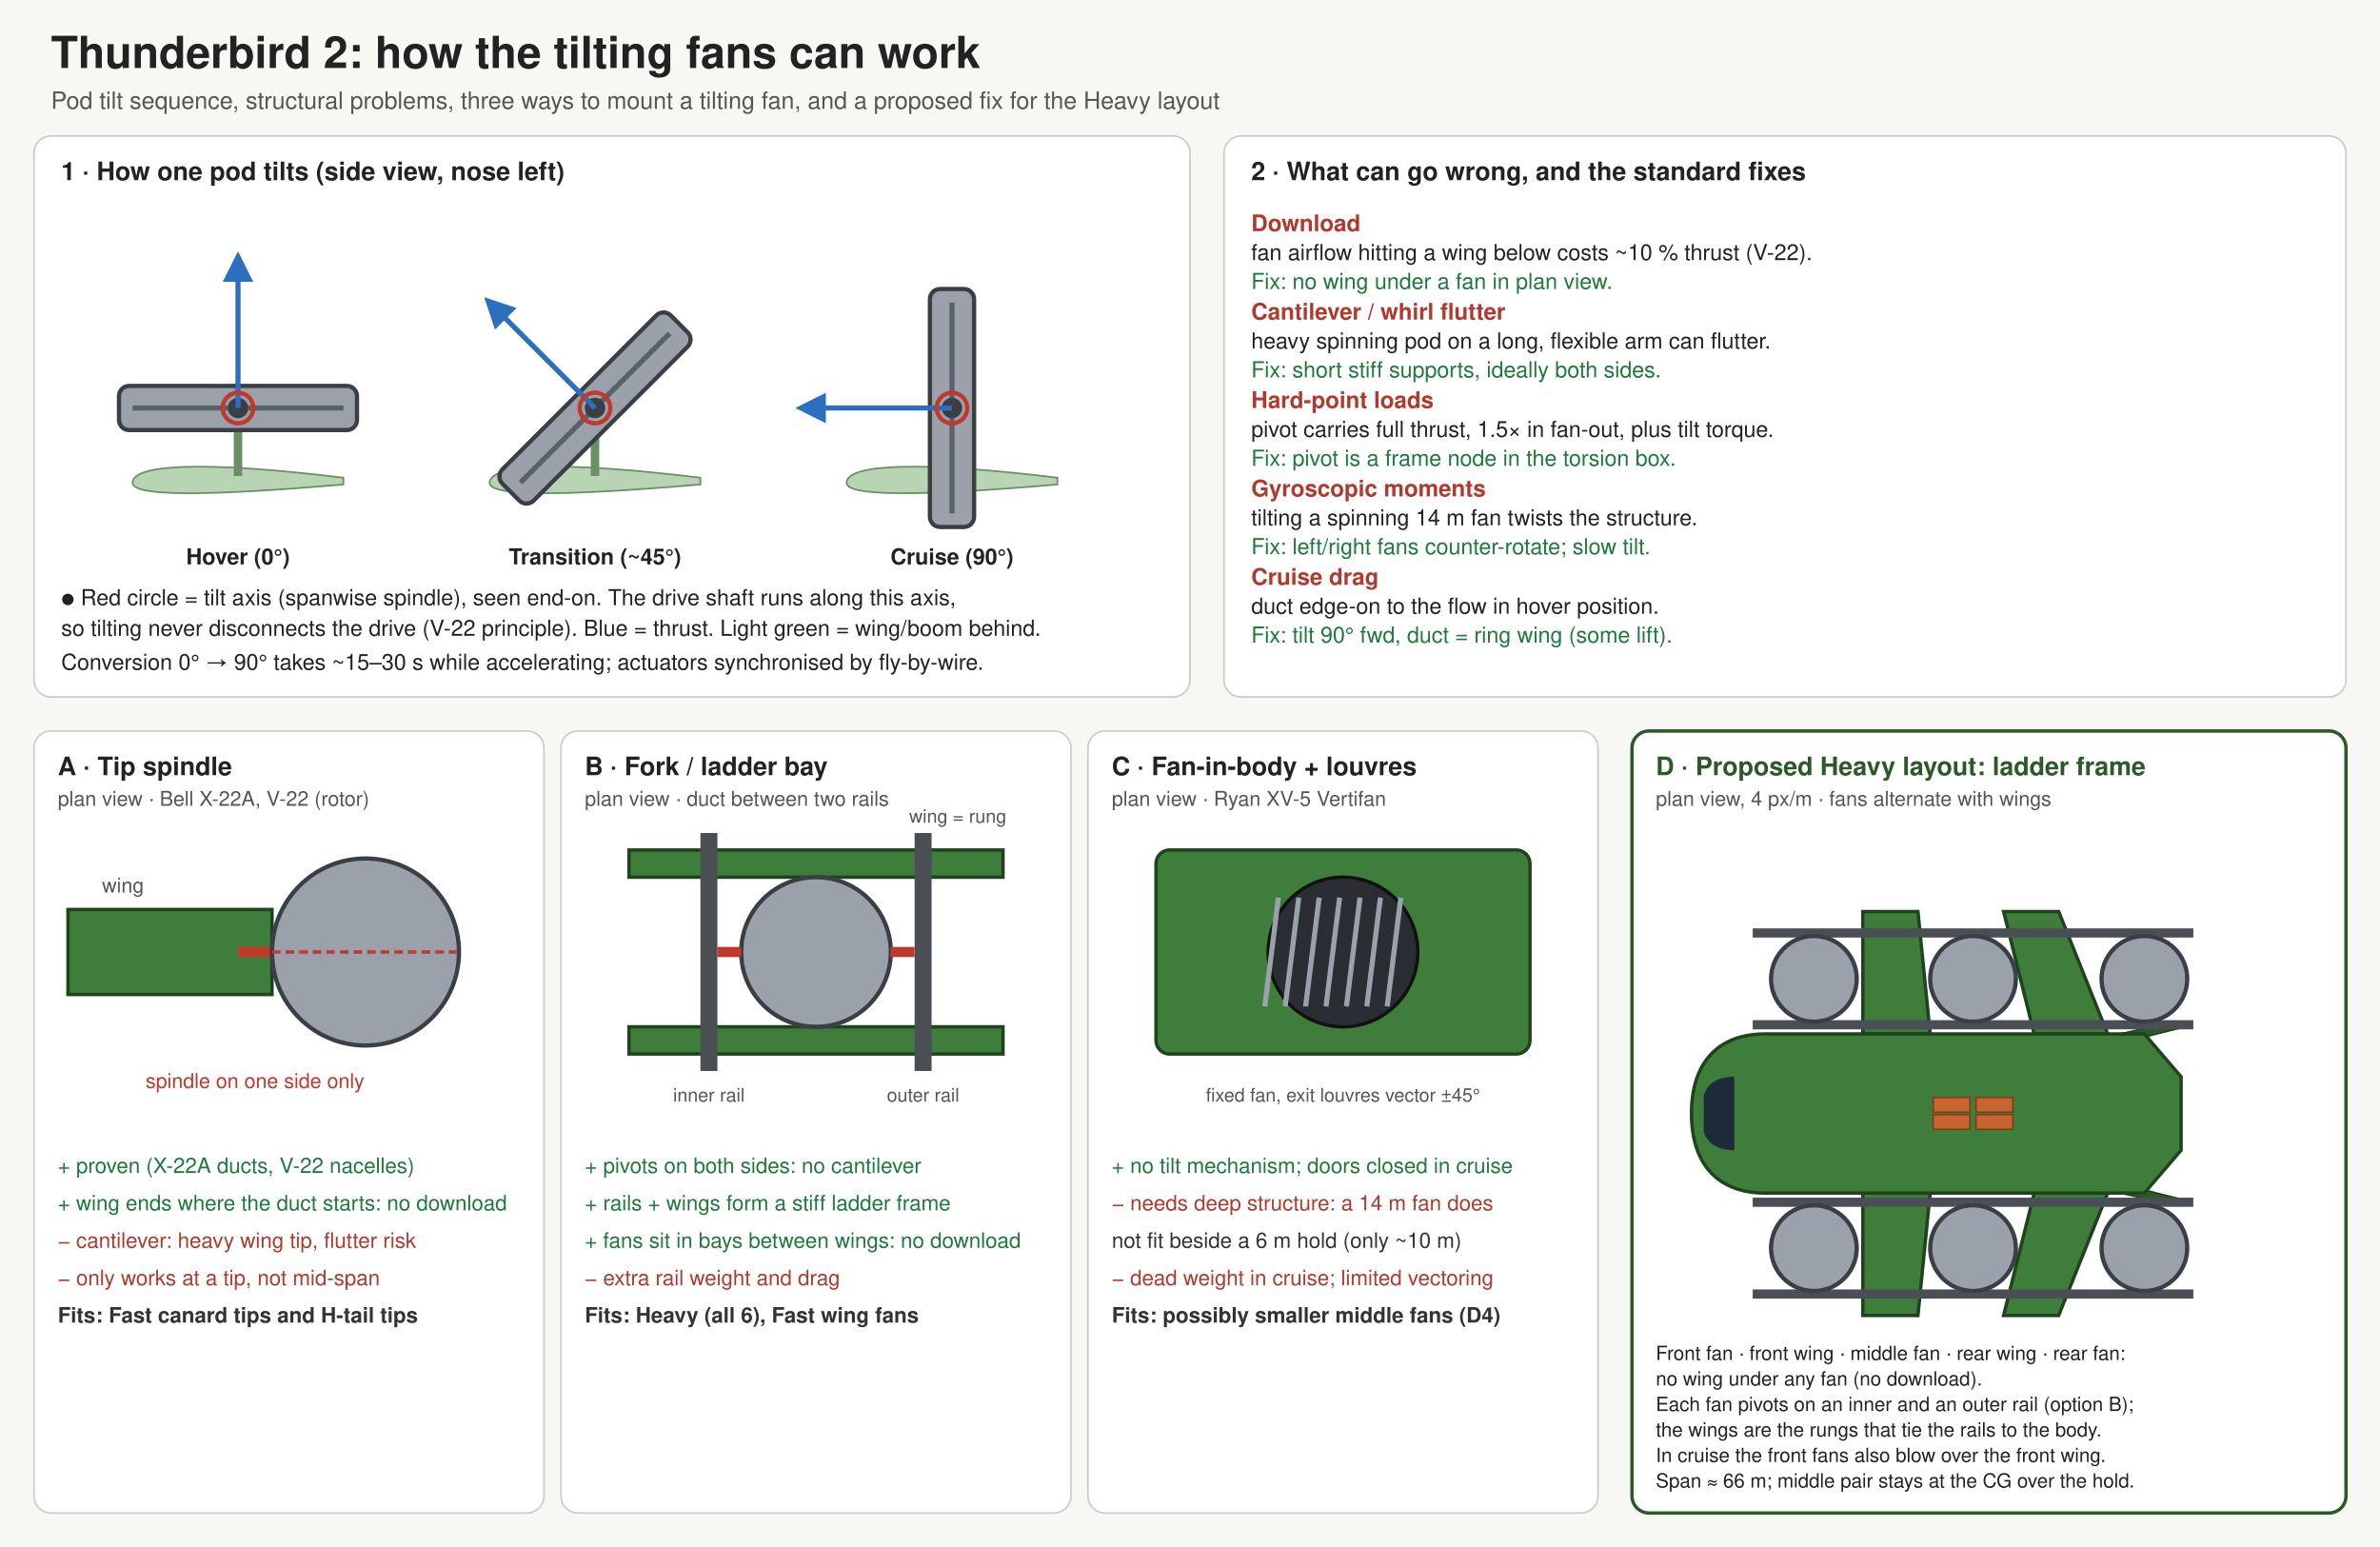
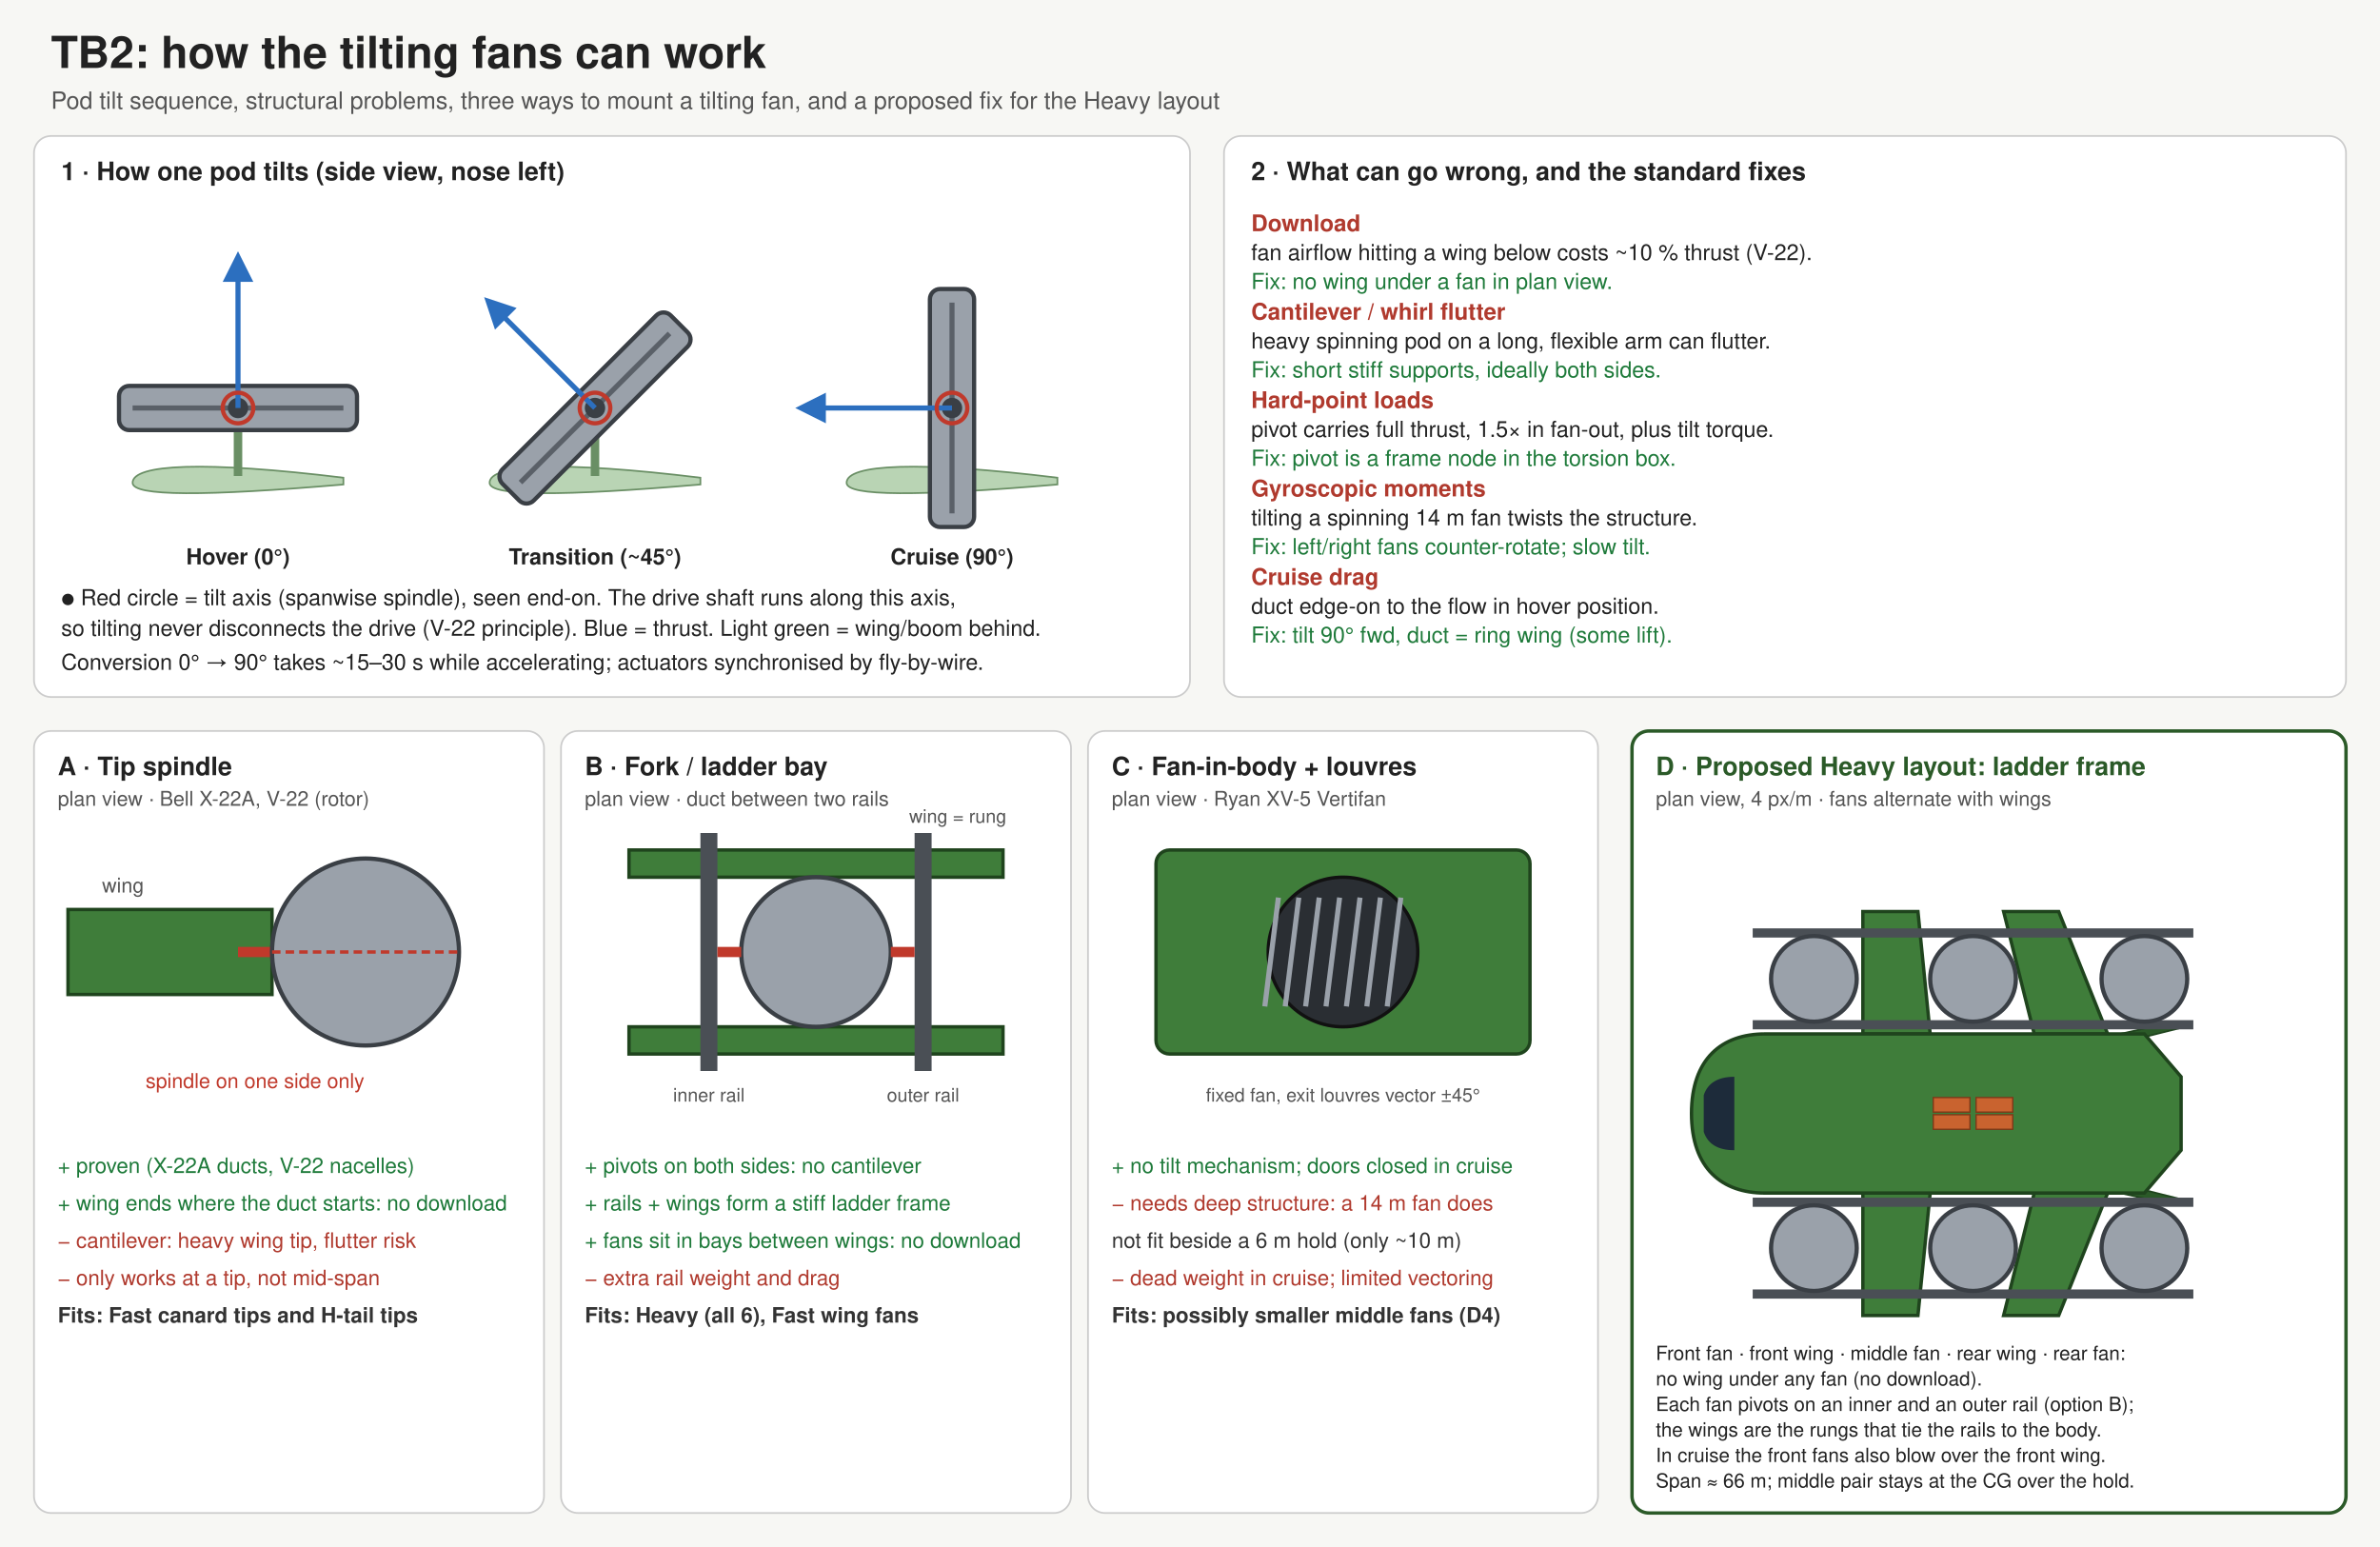
<svg xmlns="http://www.w3.org/2000/svg" viewBox="0 0 1400 910" width="1400" height="910" font-family="Helvetica, Arial, sans-serif">
  <defs>
    <marker id="arr" viewBox="0 0 10 10" refX="6" refY="5" markerWidth="6" markerHeight="6" orient="auto">
      <path d="M0,0 L10,5 L0,10 z" fill="#2c6fbf" />
    </marker>
  </defs>
  <rect width="1400" height="910" fill="#f7f7f4" />
-   <text x="30" y="40" font-size="26" fill="#222" font-weight="bold" text-anchor="start">Thunderbird 2: how the tilting fans can work</text>
+   <text x="30" y="40" font-size="26" fill="#222" font-weight="bold" text-anchor="start">TB2: how the tilting fans can work</text>
  <text x="30" y="64" font-size="14" fill="#555" font-weight="normal" text-anchor="start">Pod tilt sequence, structural problems, three ways to mount a tilting fan, and a proposed fix for the Heavy layout</text>
  <rect x="20" y="80" width="680" height="330" rx="10" fill="#fff" stroke="#ccc" />
  <text x="36" y="106" font-size="15" fill="#222" font-weight="bold" text-anchor="start">1 · How one pod tilts (side view, nose left)</text>
  <path d="M78,284 C78,273 120,271 202,281 L202,285 C120,292 78,292 78,284 Z" fill="#b9d4b4" stroke="#6a8f65" />
  <line x1="140" y1="240" x2="140" y2="280" stroke="#6a8f65" stroke-width="5" />
  <g transform="rotate(0 140 240)">
    <rect x="70" y="227" width="140" height="26" rx="6" fill="#9aa1aa" stroke="#3a3f45" stroke-width="2.5" />
    <line x1="78" y1="240" x2="202" y2="240" stroke="#5a6068" stroke-width="3" />
    <circle cx="140" cy="240" r="6" fill="#3a3f45" />
  </g>
  <line x1="140" y1="240" x2="140.0" y2="155.0" stroke="#2c6fbf" stroke-width="3" marker-end="url(#arr)" />
  <circle cx="140" cy="240" r="9" fill="none" stroke="#c0392b" stroke-width="2.5" />
  <text x="140" y="332" font-size="13" fill="#222" font-weight="bold" text-anchor="middle">Hover (0°)</text>
  <path d="M288,284 C288,273 330,271 412,281 L412,285 C330,292 288,292 288,284 Z" fill="#b9d4b4" stroke="#6a8f65" />
  <line x1="350" y1="240" x2="350" y2="280" stroke="#6a8f65" stroke-width="5" />
  <g transform="rotate(-45 350 240)">
    <rect x="280" y="227" width="140" height="26" rx="6" fill="#9aa1aa" stroke="#3a3f45" stroke-width="2.5" />
    <line x1="288" y1="240" x2="412" y2="240" stroke="#5a6068" stroke-width="3" />
    <circle cx="350" cy="240" r="6" fill="#3a3f45" />
  </g>
  <line x1="350" y1="240" x2="289.896" y2="179.896" stroke="#2c6fbf" stroke-width="3" marker-end="url(#arr)" />
  <circle cx="350" cy="240" r="9" fill="none" stroke="#c0392b" stroke-width="2.5" />
  <text x="350" y="332" font-size="13" fill="#222" font-weight="bold" text-anchor="middle">Transition (~45°)</text>
  <path d="M498,284 C498,273 540,271 622,281 L622,285 C540,292 498,292 498,284 Z" fill="#b9d4b4" stroke="#6a8f65" />
  <line x1="560" y1="240" x2="560" y2="280" stroke="#6a8f65" stroke-width="5" />
  <g transform="rotate(-90 560 240)">
    <rect x="490" y="227" width="140" height="26" rx="6" fill="#9aa1aa" stroke="#3a3f45" stroke-width="2.5" />
    <line x1="498" y1="240" x2="622" y2="240" stroke="#5a6068" stroke-width="3" />
    <circle cx="560" cy="240" r="6" fill="#3a3f45" />
  </g>
  <line x1="560" y1="240" x2="475.0" y2="240.0" stroke="#2c6fbf" stroke-width="3" marker-end="url(#arr)" />
  <circle cx="560" cy="240" r="9" fill="none" stroke="#c0392b" stroke-width="2.5" />
  <text x="560" y="332" font-size="13" fill="#222" font-weight="bold" text-anchor="middle">Cruise (90°)</text>
  <text x="36" y="356" font-size="13" fill="#222" font-weight="normal" text-anchor="start">● Red circle = tilt axis (spanwise spindle), seen end-on. The drive shaft runs along this axis,</text>
  <text x="36" y="374" font-size="13" fill="#222" font-weight="normal" text-anchor="start">   so tilting never disconnects the drive (V-22 principle). Blue = thrust. Light green = wing/boom behind.</text>
  <text x="36" y="394" font-size="13" fill="#222" font-weight="normal" text-anchor="start">   Conversion 0° → 90° takes ~15–30 s while accelerating; actuators synchronised by fly-by-wire.</text>
  <rect x="720" y="80" width="660" height="330" rx="10" fill="#fff" stroke="#ccc" />
  <text x="736" y="106" font-size="15" fill="#222" font-weight="bold" text-anchor="start">2 · What can go wrong, and the standard fixes</text>
  <text x="736" y="136" font-size="13.5" fill="#b03a2e" font-weight="bold" text-anchor="start">Download</text>
  <text x="736" y="153" font-size="13" fill="#222" font-weight="normal" text-anchor="start">fan airflow hitting a wing below costs ~10 % thrust (V-22).</text>
  <text x="736" y="170" font-size="13" fill="#1e7a3a" font-weight="normal" text-anchor="start">Fix: no wing under a fan in plan view.</text>
  <text x="736" y="188" font-size="13.5" fill="#b03a2e" font-weight="bold" text-anchor="start">Cantilever / whirl flutter</text>
  <text x="736" y="205" font-size="13" fill="#222" font-weight="normal" text-anchor="start">heavy spinning pod on a long, flexible arm can flutter.</text>
  <text x="736" y="222" font-size="13" fill="#1e7a3a" font-weight="normal" text-anchor="start">Fix: short stiff supports, ideally both sides.</text>
  <text x="736" y="240" font-size="13.5" fill="#b03a2e" font-weight="bold" text-anchor="start">Hard-point loads</text>
  <text x="736" y="257" font-size="13" fill="#222" font-weight="normal" text-anchor="start">pivot carries full thrust, 1.5× in fan-out, plus tilt torque.</text>
  <text x="736" y="274" font-size="13" fill="#1e7a3a" font-weight="normal" text-anchor="start">Fix: pivot is a frame node in the torsion box.</text>
  <text x="736" y="292" font-size="13.5" fill="#b03a2e" font-weight="bold" text-anchor="start">Gyroscopic moments</text>
  <text x="736" y="309" font-size="13" fill="#222" font-weight="normal" text-anchor="start">tilting a spinning 14 m fan twists the structure.</text>
  <text x="736" y="326" font-size="13" fill="#1e7a3a" font-weight="normal" text-anchor="start">Fix: left/right fans counter-rotate; slow tilt.</text>
  <text x="736" y="344" font-size="13.5" fill="#b03a2e" font-weight="bold" text-anchor="start">Cruise drag</text>
  <text x="736" y="361" font-size="13" fill="#222" font-weight="normal" text-anchor="start">duct edge-on to the flow in hover position.</text>
  <text x="736" y="378" font-size="13" fill="#1e7a3a" font-weight="normal" text-anchor="start">Fix: tilt 90° fwd, duct = ring wing (some lift).</text>
  <rect x="20" y="430" width="300" height="460" rx="10" fill="#fff" stroke="#ccc" />
  <text x="34" y="456" font-size="15" fill="#222" font-weight="bold" text-anchor="start">A · Tip spindle</text>
  <text x="34" y="474" font-size="12" fill="#555" font-weight="normal" text-anchor="start">plan view · Bell X-22A, V-22 (rotor)</text>
  <rect x="330" y="430" width="300" height="460" rx="10" fill="#fff" stroke="#ccc" />
  <text x="344" y="456" font-size="15" fill="#222" font-weight="bold" text-anchor="start">B · Fork / ladder bay</text>
  <text x="344" y="474" font-size="12" fill="#555" font-weight="normal" text-anchor="start">plan view · duct between two rails</text>
  <rect x="640" y="430" width="300" height="460" rx="10" fill="#fff" stroke="#ccc" />
  <text x="654" y="456" font-size="15" fill="#222" font-weight="bold" text-anchor="start">C · Fan-in-body + louvres</text>
  <text x="654" y="474" font-size="12" fill="#555" font-weight="normal" text-anchor="start">plan view · Ryan XV-5 Vertifan</text>
  <rect x="40" y="535" width="120" height="50" fill="#3f7d3a" stroke="#1f441d" stroke-width="2" />
  <text x="60" y="525" font-size="12" fill="#555" font-weight="normal" text-anchor="start">wing</text>
  <line x1="140" y1="560" x2="160" y2="560" stroke="#c0392b" stroke-width="6" />
  <circle cx="215" cy="560" r="55" fill="#9aa1aa" stroke="#3a3f45" stroke-width="2.5" />
  <line x1="160" y1="560" x2="270" y2="560" stroke="#c0392b" stroke-width="2" stroke-dasharray="5 3" />
  <text x="150" y="640" font-size="12" fill="#c0392b" font-weight="normal" text-anchor="middle">spindle on one side only</text>
  <rect x="370" y="500" width="220" height="16" fill="#3f7d3a" stroke="#1f441d" stroke-width="2" />
  <rect x="370" y="604" width="220" height="16" fill="#3f7d3a" stroke="#1f441d" stroke-width="2" />
  <text x="592" y="484" font-size="11" fill="#555" font-weight="normal" text-anchor="end">wing = rung</text>
  <rect x="412" y="490" width="10" height="140" fill="#4a4f55" />
  <rect x="538" y="490" width="10" height="140" fill="#4a4f55" />
  <circle cx="480" cy="560" r="44" fill="#9aa1aa" stroke="#3a3f45" stroke-width="2.5" />
  <line x1="422" y1="560" x2="436" y2="560" stroke="#c0392b" stroke-width="6" />
  <line x1="524" y1="560" x2="538" y2="560" stroke="#c0392b" stroke-width="6" />
  <text x="417" y="648" font-size="11" fill="#555" font-weight="normal" text-anchor="middle">inner rail</text>
  <text x="543" y="648" font-size="11" fill="#555" font-weight="normal" text-anchor="middle">outer rail</text>
  <rect x="680" y="500" width="220" height="120" rx="8" fill="#3f7d3a" stroke="#1f441d" stroke-width="2" />
  <circle cx="790" cy="560" r="44" fill="#2a2e33" stroke="#111" stroke-width="2" />
  <line x1="752" y1="528" x2="744" y2="592" stroke="#9aa1aa" stroke-width="3" />
  <line x1="764" y1="528" x2="756" y2="592" stroke="#9aa1aa" stroke-width="3" />
  <line x1="776" y1="528" x2="768" y2="592" stroke="#9aa1aa" stroke-width="3" />
  <line x1="788" y1="528" x2="780" y2="592" stroke="#9aa1aa" stroke-width="3" />
  <line x1="800" y1="528" x2="792" y2="592" stroke="#9aa1aa" stroke-width="3" />
  <line x1="812" y1="528" x2="804" y2="592" stroke="#9aa1aa" stroke-width="3" />
  <line x1="824" y1="528" x2="816" y2="592" stroke="#9aa1aa" stroke-width="3" />
  <text x="790" y="648" font-size="11" fill="#555" font-weight="normal" text-anchor="middle">fixed fan, exit louvres vector ±45°</text>
  <text x="34" y="690" font-size="12.5" fill="#1e7a3a" font-weight="normal" text-anchor="start">+ proven (X-22A ducts, V-22 nacelles)</text>
  <text x="34" y="712" font-size="12.5" fill="#1e7a3a" font-weight="normal" text-anchor="start">+ wing ends where the duct starts: no download</text>
  <text x="34" y="734" font-size="12.5" fill="#b03a2e" font-weight="normal" text-anchor="start">− cantilever: heavy wing tip, flutter risk</text>
  <text x="34" y="756" font-size="12.5" fill="#b03a2e" font-weight="normal" text-anchor="start">− only works at a tip, not mid-span</text>
  <text x="34" y="778" font-size="12.5" fill="#333" font-weight="bold" text-anchor="start">Fits: Fast canard tips and H-tail tips</text>
  <text x="344" y="690" font-size="12.5" fill="#1e7a3a" font-weight="normal" text-anchor="start">+ pivots on both sides: no cantilever</text>
  <text x="344" y="712" font-size="12.5" fill="#1e7a3a" font-weight="normal" text-anchor="start">+ rails + wings form a stiff ladder frame</text>
  <text x="344" y="734" font-size="12.5" fill="#1e7a3a" font-weight="normal" text-anchor="start">+ fans sit in bays between wings: no download</text>
  <text x="344" y="756" font-size="12.5" fill="#b03a2e" font-weight="normal" text-anchor="start">− extra rail weight and drag</text>
  <text x="344" y="778" font-size="12.5" fill="#333" font-weight="bold" text-anchor="start">Fits: Heavy (all 6), Fast wing fans</text>
  <text x="654" y="690" font-size="12.5" fill="#1e7a3a" font-weight="normal" text-anchor="start">+ no tilt mechanism; doors closed in cruise</text>
  <text x="654" y="712" font-size="12.5" fill="#b03a2e" font-weight="normal" text-anchor="start">− needs deep structure: a 14 m fan does</text>
  <text x="654" y="734" font-size="12.5" fill="#333" font-weight="normal" text-anchor="start">   not fit beside a 6 m hold (only ~10 m)</text>
  <text x="654" y="756" font-size="12.5" fill="#b03a2e" font-weight="normal" text-anchor="start">− dead weight in cruise; limited vectoring</text>
  <text x="654" y="778" font-size="12.5" fill="#333" font-weight="bold" text-anchor="start">Fits: possibly smaller middle fans (D4)</text>
  <rect x="960" y="430" width="420" height="460" rx="10" fill="#fff" stroke="#2b5a28" stroke-width="2" />
  <text x="974" y="456" font-size="15" fill="#2b5a28" font-weight="bold" text-anchor="start">D · Proposed Heavy layout: ladder frame</text>
  <text x="974" y="474" font-size="12" fill="#555" font-weight="normal" text-anchor="start">plan view, 4 px/m · fans alternate with wings</text>
  <polygon points="1095.8,608.2 1095.8,536.2 1128.2,536.2 1135.4,608.2" fill="#3f7d3a" stroke="#1f441d" stroke-width="2" />
  <polygon points="1095.8,701.8 1095.8,773.8 1128.2,773.8 1135.4,701.8" fill="#3f7d3a" stroke="#1f441d" stroke-width="2" />
  <polygon points="1196.6,608.2 1178.6,536.2 1211.0,536.2 1239.8,608.2" fill="#3f7d3a" stroke="#1f441d" stroke-width="2" />
  <polygon points="1196.6,701.8 1178.6,773.8 1211.0,773.8 1239.8,701.8" fill="#3f7d3a" stroke="#1f441d" stroke-width="2" />
  <polygon points="1247.0,608.2 1279.4,601.0 1283.0,604.6 1254.2,611.8" fill="#2b5a28" stroke="#1f441d" />
  <polygon points="1247.0,701.8 1279.4,709.0 1283.0,705.4 1254.2,698.2" fill="#2b5a28" stroke="#1f441d" />
  <path d="M995.0,655.0 C995.0,622.6 1013.0,608.2 1038.2,608.2 L1261.4,608.2 L1283.0,633.4 L1283.0,676.6 L1261.4,701.8 L1038.2,701.8 C1013.0,701.8 995.0,687.4 995.0,655.0 Z" fill="#3f7d3a" stroke="#1f441d" stroke-width="2" />
  <rect x="1031.0" y="600.1" width="259.2" height="5.4" fill="#4a4f55" />
  <rect x="1031.0" y="546.1" width="259.2" height="5.4" fill="#4a4f55" />
  <circle cx="1067.0" cy="575.8" r="25.2" fill="#9aa1aa" stroke="#3a3f45" stroke-width="2.5" />
  <line x1="1067.0" y1="599.9" x2="1067.0" y2="599.9" stroke="#c0392b" stroke-width="5" />
  <line x1="1067.0" y1="551.7" x2="1067.0" y2="551.7" stroke="#c0392b" stroke-width="5" />
  <circle cx="1160.6" cy="575.8" r="25.2" fill="#9aa1aa" stroke="#3a3f45" stroke-width="2.5" />
  <line x1="1160.6" y1="599.9" x2="1160.6" y2="599.9" stroke="#c0392b" stroke-width="5" />
  <line x1="1160.6" y1="551.7" x2="1160.6" y2="551.7" stroke="#c0392b" stroke-width="5" />
  <circle cx="1261.4" cy="575.8" r="25.2" fill="#9aa1aa" stroke="#3a3f45" stroke-width="2.5" />
  <line x1="1261.4" y1="599.9" x2="1261.4" y2="599.9" stroke="#c0392b" stroke-width="5" />
  <line x1="1261.4" y1="551.7" x2="1261.4" y2="551.7" stroke="#c0392b" stroke-width="5" />
  <rect x="1031.0" y="704.5" width="259.2" height="5.4" fill="#4a4f55" />
  <rect x="1031.0" y="758.5" width="259.2" height="5.4" fill="#4a4f55" />
  <circle cx="1067.0" cy="734.2" r="25.2" fill="#9aa1aa" stroke="#3a3f45" stroke-width="2.5" />
  <line x1="1067.0" y1="710.1" x2="1067.0" y2="710.1" stroke="#c0392b" stroke-width="5" />
  <line x1="1067.0" y1="758.3" x2="1067.0" y2="758.3" stroke="#c0392b" stroke-width="5" />
  <circle cx="1160.6" cy="734.2" r="25.2" fill="#9aa1aa" stroke="#3a3f45" stroke-width="2.5" />
  <line x1="1160.6" y1="710.1" x2="1160.6" y2="710.1" stroke="#c0392b" stroke-width="5" />
  <line x1="1160.6" y1="758.3" x2="1160.6" y2="758.3" stroke="#c0392b" stroke-width="5" />
  <circle cx="1261.4" cy="734.2" r="25.2" fill="#9aa1aa" stroke="#3a3f45" stroke-width="2.5" />
  <line x1="1261.4" y1="710.1" x2="1261.4" y2="710.1" stroke="#c0392b" stroke-width="5" />
  <line x1="1261.4" y1="758.3" x2="1261.4" y2="758.3" stroke="#c0392b" stroke-width="5" />
  <rect x="1137.2" y="645.6" width="21.6" height="8.6" fill="#c9632f" stroke="#7a3a18" stroke-width="0.8" />
  <rect x="1137.2" y="655.7" width="21.6" height="8.6" fill="#c9632f" stroke="#7a3a18" stroke-width="0.8" />
  <rect x="1162.4" y="645.6" width="21.6" height="8.6" fill="#c9632f" stroke="#7a3a18" stroke-width="0.8" />
  <rect x="1162.4" y="655.7" width="21.6" height="8.6" fill="#c9632f" stroke="#7a3a18" stroke-width="0.8" />
  <path d="M1002.2,644.2 Q1005.8,633.4 1020.2,633.4 L1020.2,676.6 Q1005.8,676.6 1002.2,665.8 Z" fill="#1d2b3a" />
  <text x="974" y="800" font-size="11.5" fill="#222" font-weight="normal" text-anchor="start">Front fan · front wing · middle fan · rear wing · rear fan:</text>
  <text x="974" y="815" font-size="11.5" fill="#222" font-weight="normal" text-anchor="start">no wing under any fan (no download).</text>
  <text x="974" y="830" font-size="11.5" fill="#222" font-weight="normal" text-anchor="start">Each fan pivots on an inner and an outer rail (option B);</text>
  <text x="974" y="845" font-size="11.5" fill="#222" font-weight="normal" text-anchor="start">the wings are the rungs that tie the rails to the body.</text>
  <text x="974" y="860" font-size="11.5" fill="#222" font-weight="normal" text-anchor="start">In cruise the front fans also blow over the front wing.</text>
  <text x="974" y="875" font-size="11.5" fill="#222" font-weight="normal" text-anchor="start">Span ≈ 66 m; middle pair stays at the CG over the hold.</text>
</svg>
